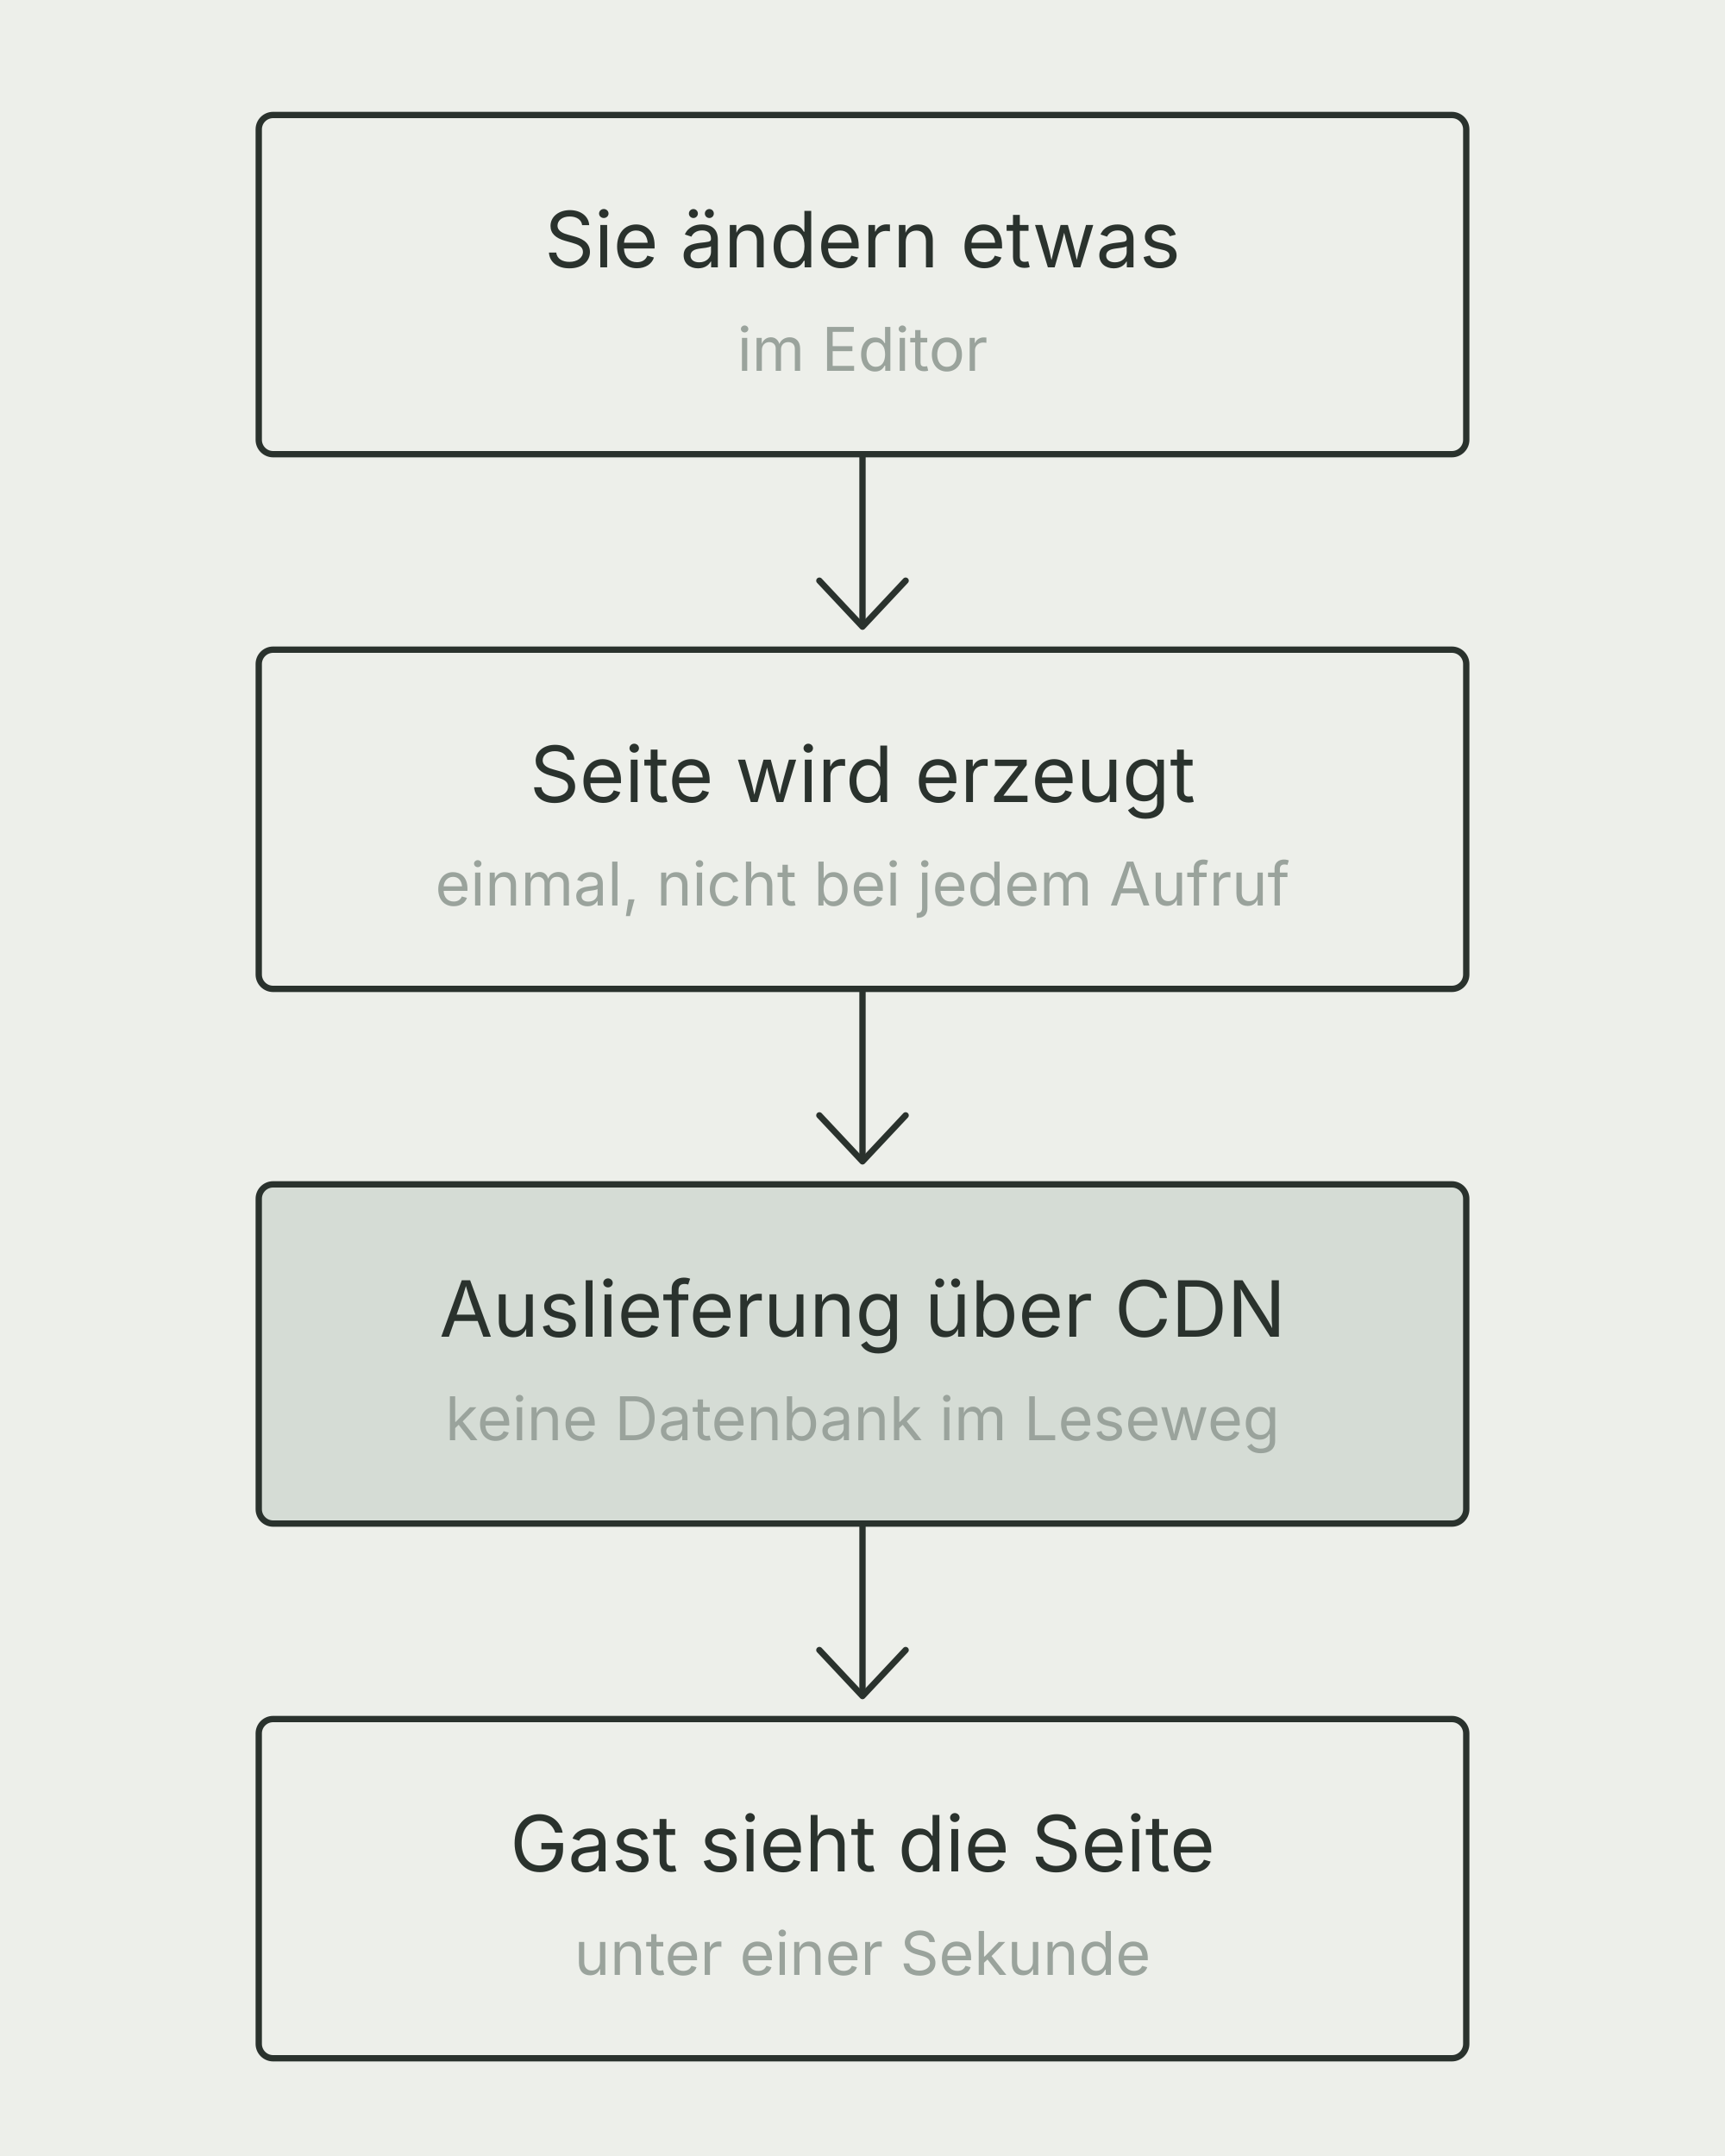
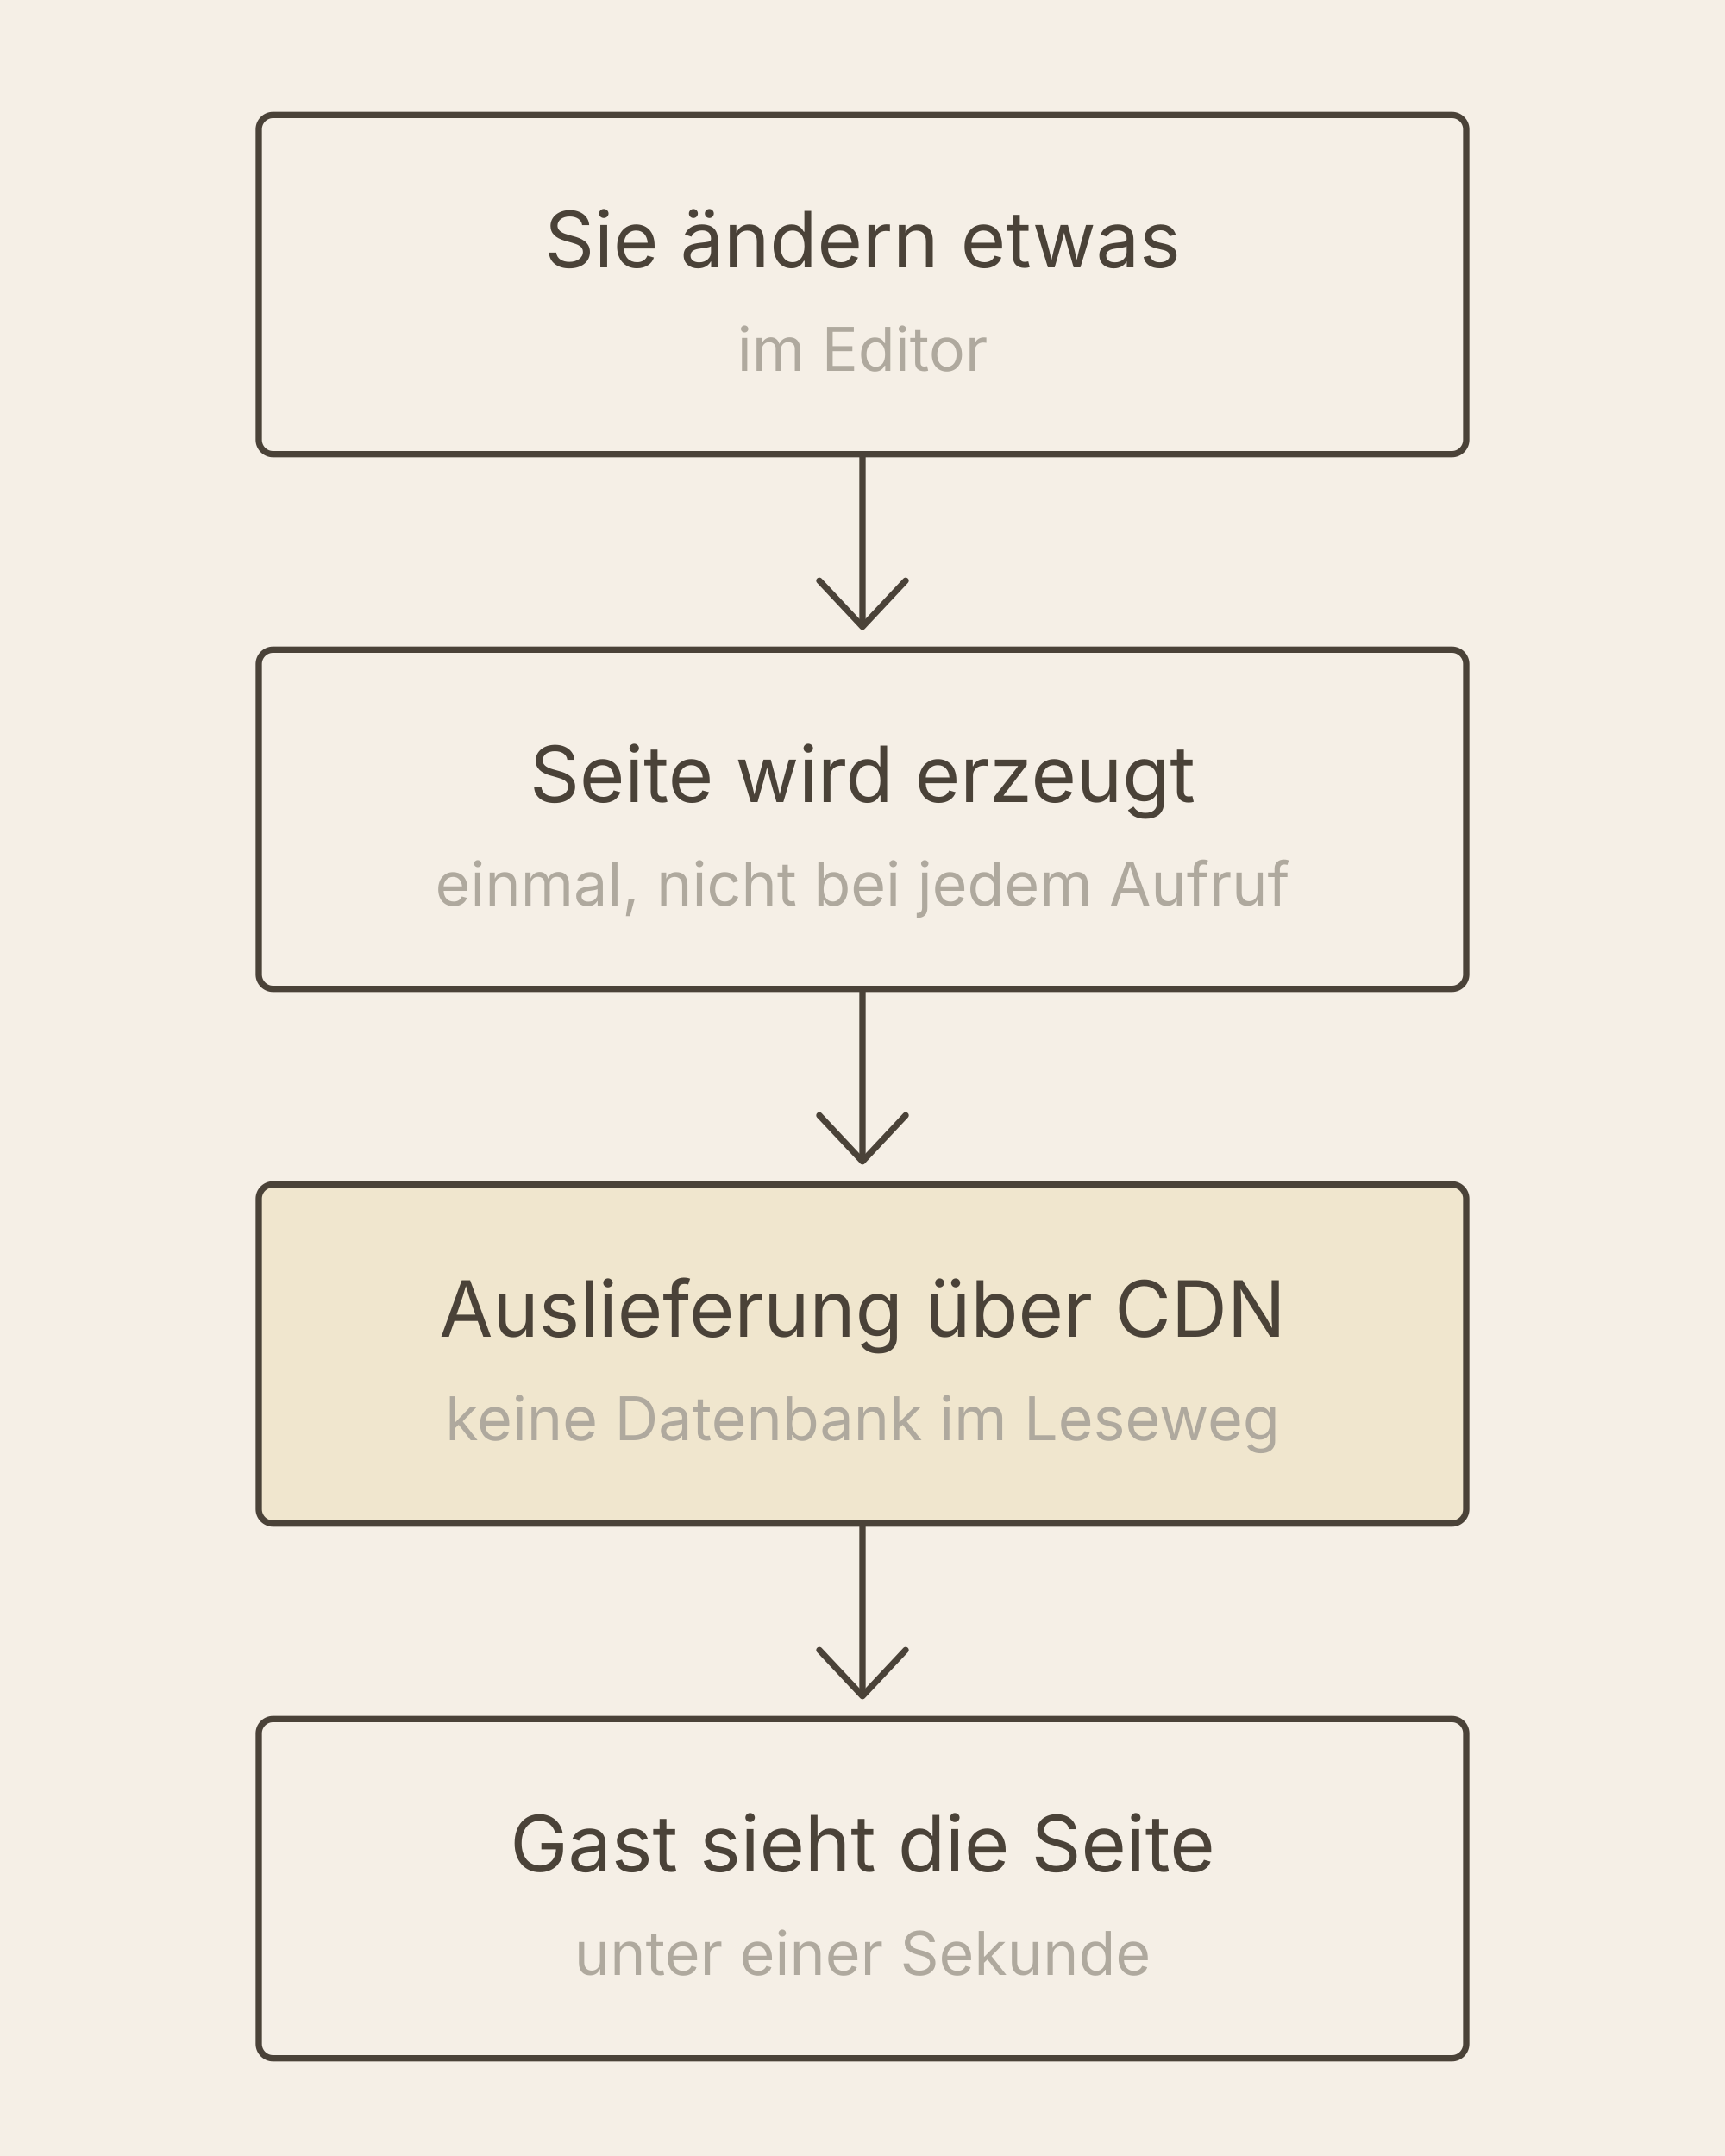
<svg xmlns="http://www.w3.org/2000/svg" viewBox="0 0 600 750" width="100%" height="100%" preserveAspectRatio="xMidYMid slice" role="img" aria-label="Vom Editor über das CDN zur Gastansicht">
-   <rect width="600" height="750" fill="#EDEFEA" />
-   <g fill="none" stroke="#2A322D" stroke-width="2.2" stroke-linecap="round" stroke-linejoin="round">
+   <rect width="600" height="750" fill="#F5EFE6" />
+   <g fill="none" stroke="#4A4238" stroke-width="2.2" stroke-linecap="round" stroke-linejoin="round">
    <rect x="90" y="40" width="420" height="118" rx="5" />
-     <text x="300.0" y="93.0" text-anchor="middle" font-family="Inter,sans-serif" font-size="27" fill="#2A322D" stroke="none">Sie ändern etwas</text>
-     <text x="300.0" y="129.0" text-anchor="middle" font-family="Inter,sans-serif" font-size="21" fill="#9AA39C" stroke="none">im Editor</text>
+     <text x="300.0" y="93.0" text-anchor="middle" font-family="Inter,sans-serif" font-size="27" fill="#4A4238" stroke="none">Sie ändern etwas</text>
+     <text x="300.0" y="129.0" text-anchor="middle" font-family="Inter,sans-serif" font-size="21" fill="#AFA99E" stroke="none">im Editor</text>
    <path d="M300 158v58" />
    <path d="M285 202l15 16 15-16" />
    <rect x="90" y="226" width="420" height="118" rx="5" />
-     <text x="300.0" y="279.0" text-anchor="middle" font-family="Inter,sans-serif" font-size="27" fill="#2A322D" stroke="none">Seite wird erzeugt</text>
-     <text x="300.0" y="315.0" text-anchor="middle" font-family="Inter,sans-serif" font-size="21" fill="#9AA39C" stroke="none">einmal, nicht bei jedem Aufruf</text>
+     <text x="300.0" y="279.0" text-anchor="middle" font-family="Inter,sans-serif" font-size="27" fill="#4A4238" stroke="none">Seite wird erzeugt</text>
+     <text x="300.0" y="315.0" text-anchor="middle" font-family="Inter,sans-serif" font-size="21" fill="#AFA99E" stroke="none">einmal, nicht bei jedem Aufruf</text>
    <path d="M300 344v58" />
    <path d="M285 388l15 16 15-16" />
-     <rect x="90" y="412" width="420" height="118" rx="5" fill="#3E6350" opacity="0.14" stroke="none" />
+     <rect x="90" y="412" width="420" height="118" rx="5" fill="#D4AF37" opacity="0.14" stroke="none" />
    <rect x="90" y="412" width="420" height="118" rx="5" />
-     <text x="300.0" y="465.0" text-anchor="middle" font-family="Inter,sans-serif" font-size="27" fill="#2A322D" stroke="none">Auslieferung über CDN</text>
-     <text x="300.0" y="501.0" text-anchor="middle" font-family="Inter,sans-serif" font-size="21" fill="#9AA39C" stroke="none">keine Datenbank im Leseweg</text>
+     <text x="300.0" y="465.0" text-anchor="middle" font-family="Inter,sans-serif" font-size="27" fill="#4A4238" stroke="none">Auslieferung über CDN</text>
+     <text x="300.0" y="501.0" text-anchor="middle" font-family="Inter,sans-serif" font-size="21" fill="#AFA99E" stroke="none">keine Datenbank im Leseweg</text>
    <path d="M300 530v58" />
    <path d="M285 574l15 16 15-16" />
    <rect x="90" y="598" width="420" height="118" rx="5" />
-     <text x="300.0" y="651.0" text-anchor="middle" font-family="Inter,sans-serif" font-size="27" fill="#2A322D" stroke="none">Gast sieht die Seite</text>
-     <text x="300.0" y="687.0" text-anchor="middle" font-family="Inter,sans-serif" font-size="21" fill="#9AA39C" stroke="none">unter einer Sekunde</text>
+     <text x="300.0" y="651.0" text-anchor="middle" font-family="Inter,sans-serif" font-size="27" fill="#4A4238" stroke="none">Gast sieht die Seite</text>
+     <text x="300.0" y="687.0" text-anchor="middle" font-family="Inter,sans-serif" font-size="21" fill="#AFA99E" stroke="none">unter einer Sekunde</text>
  </g>
</svg>
